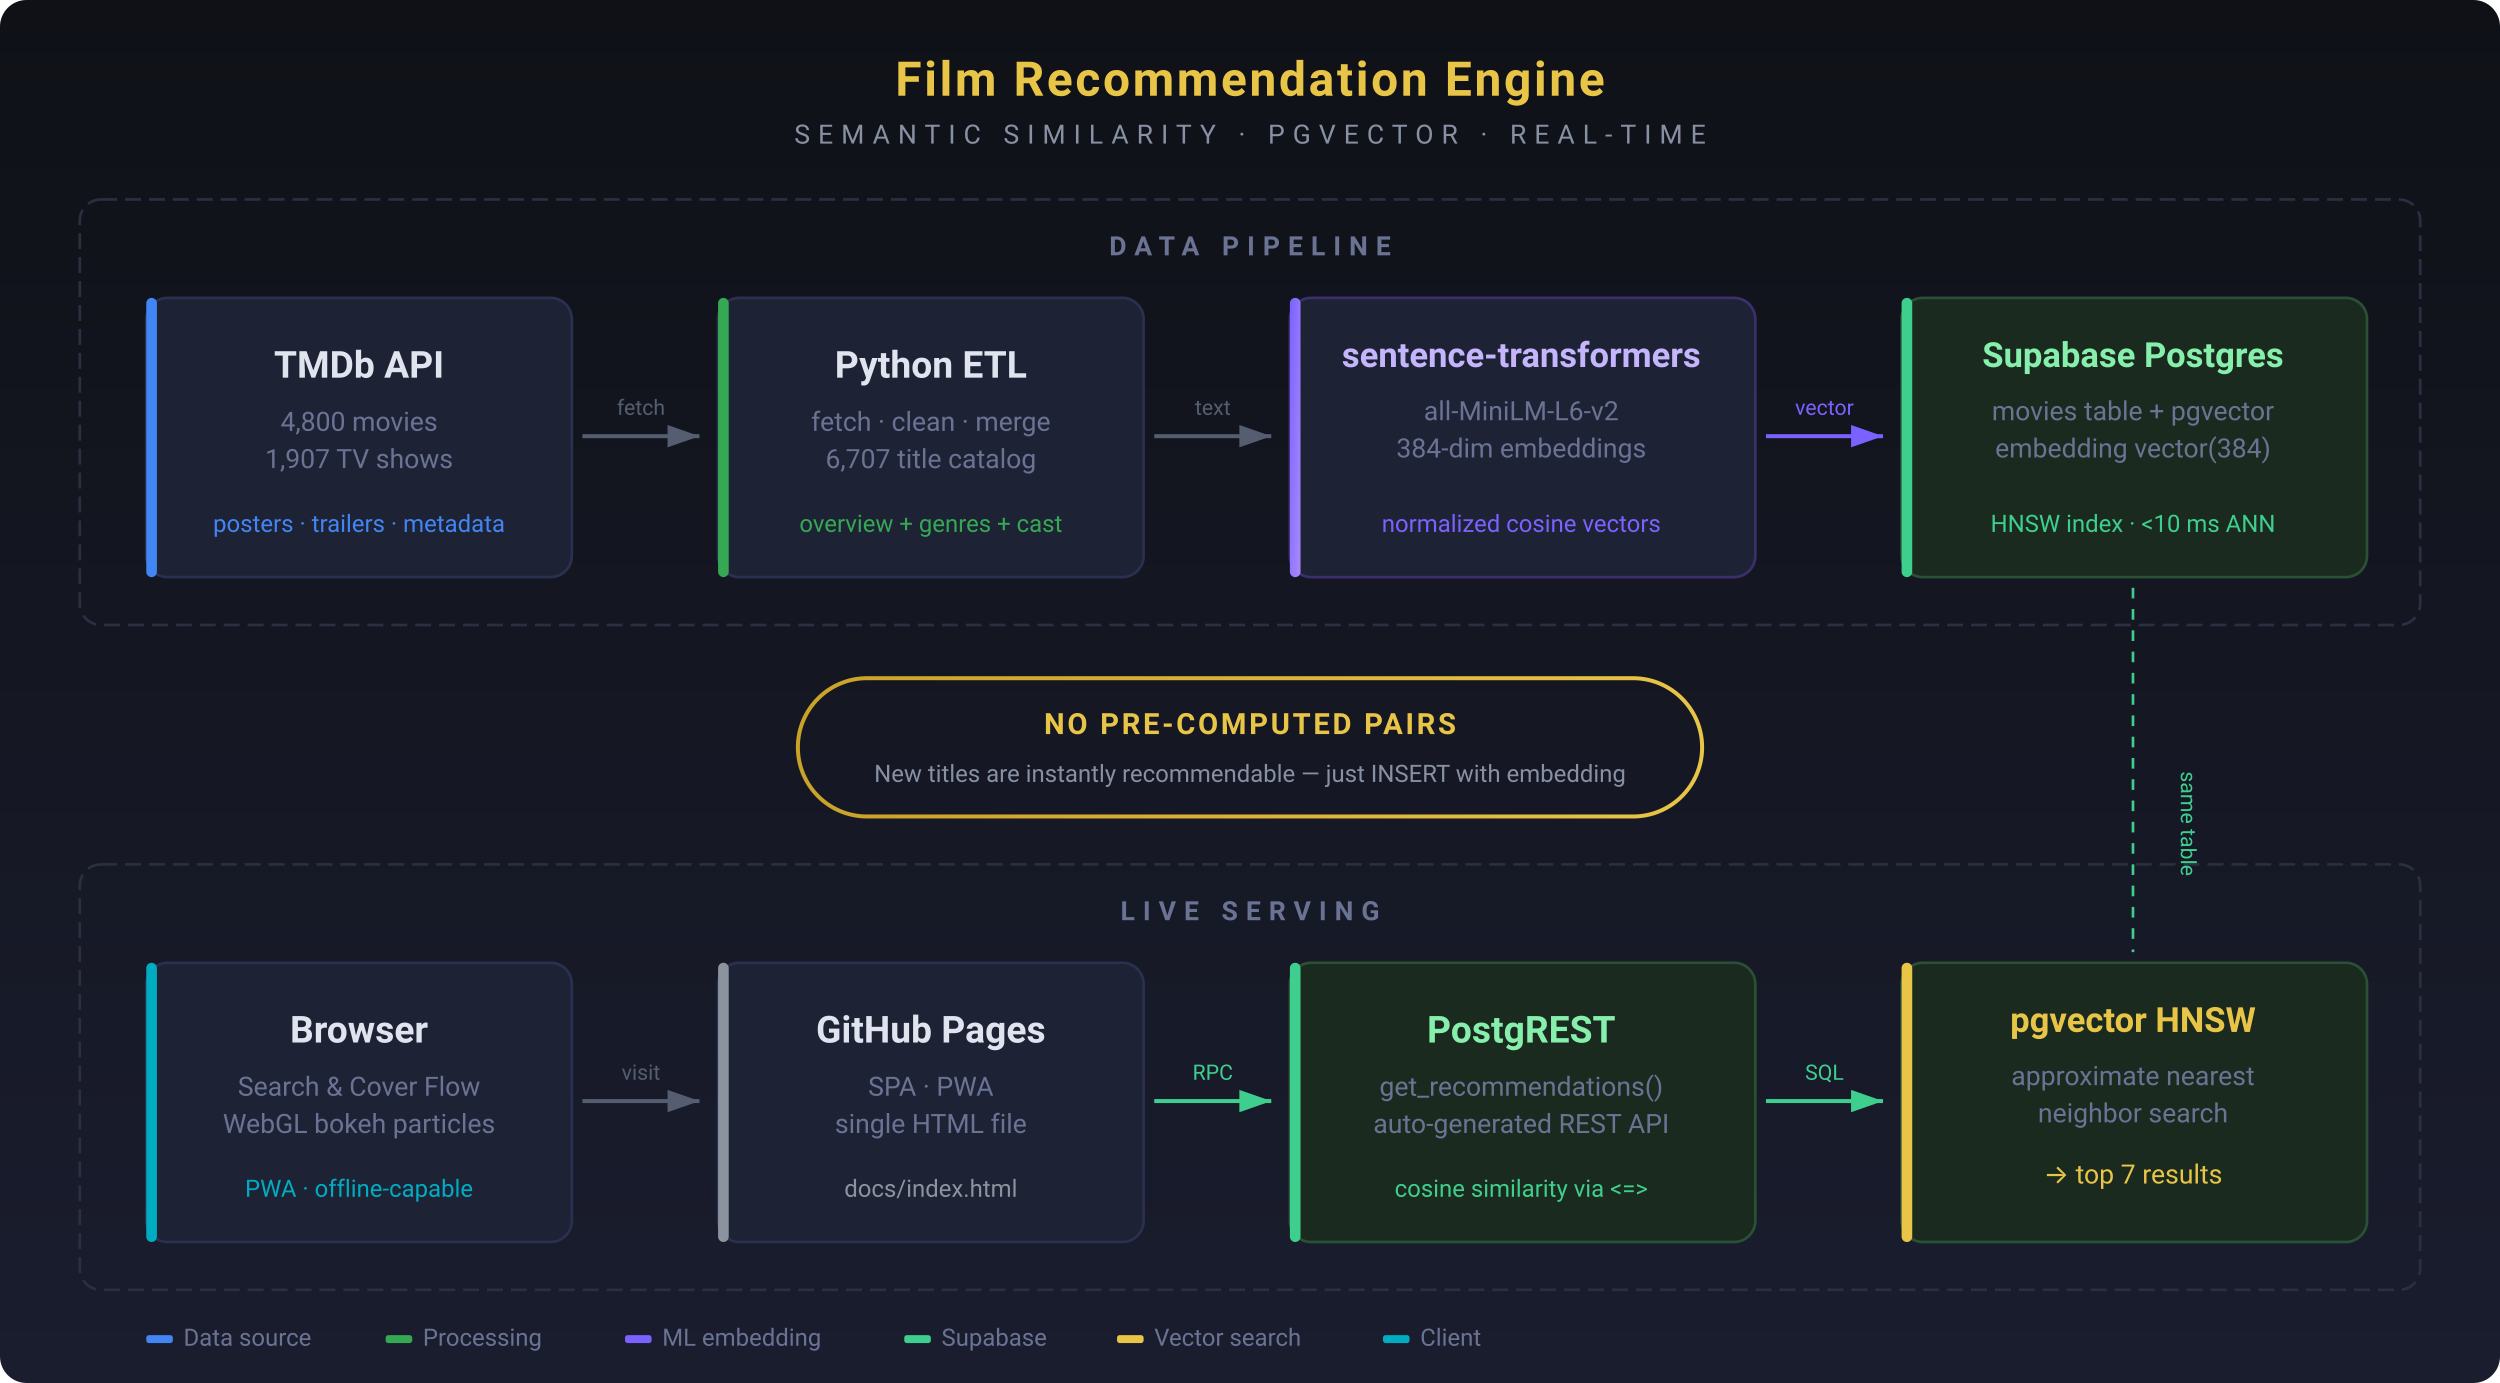
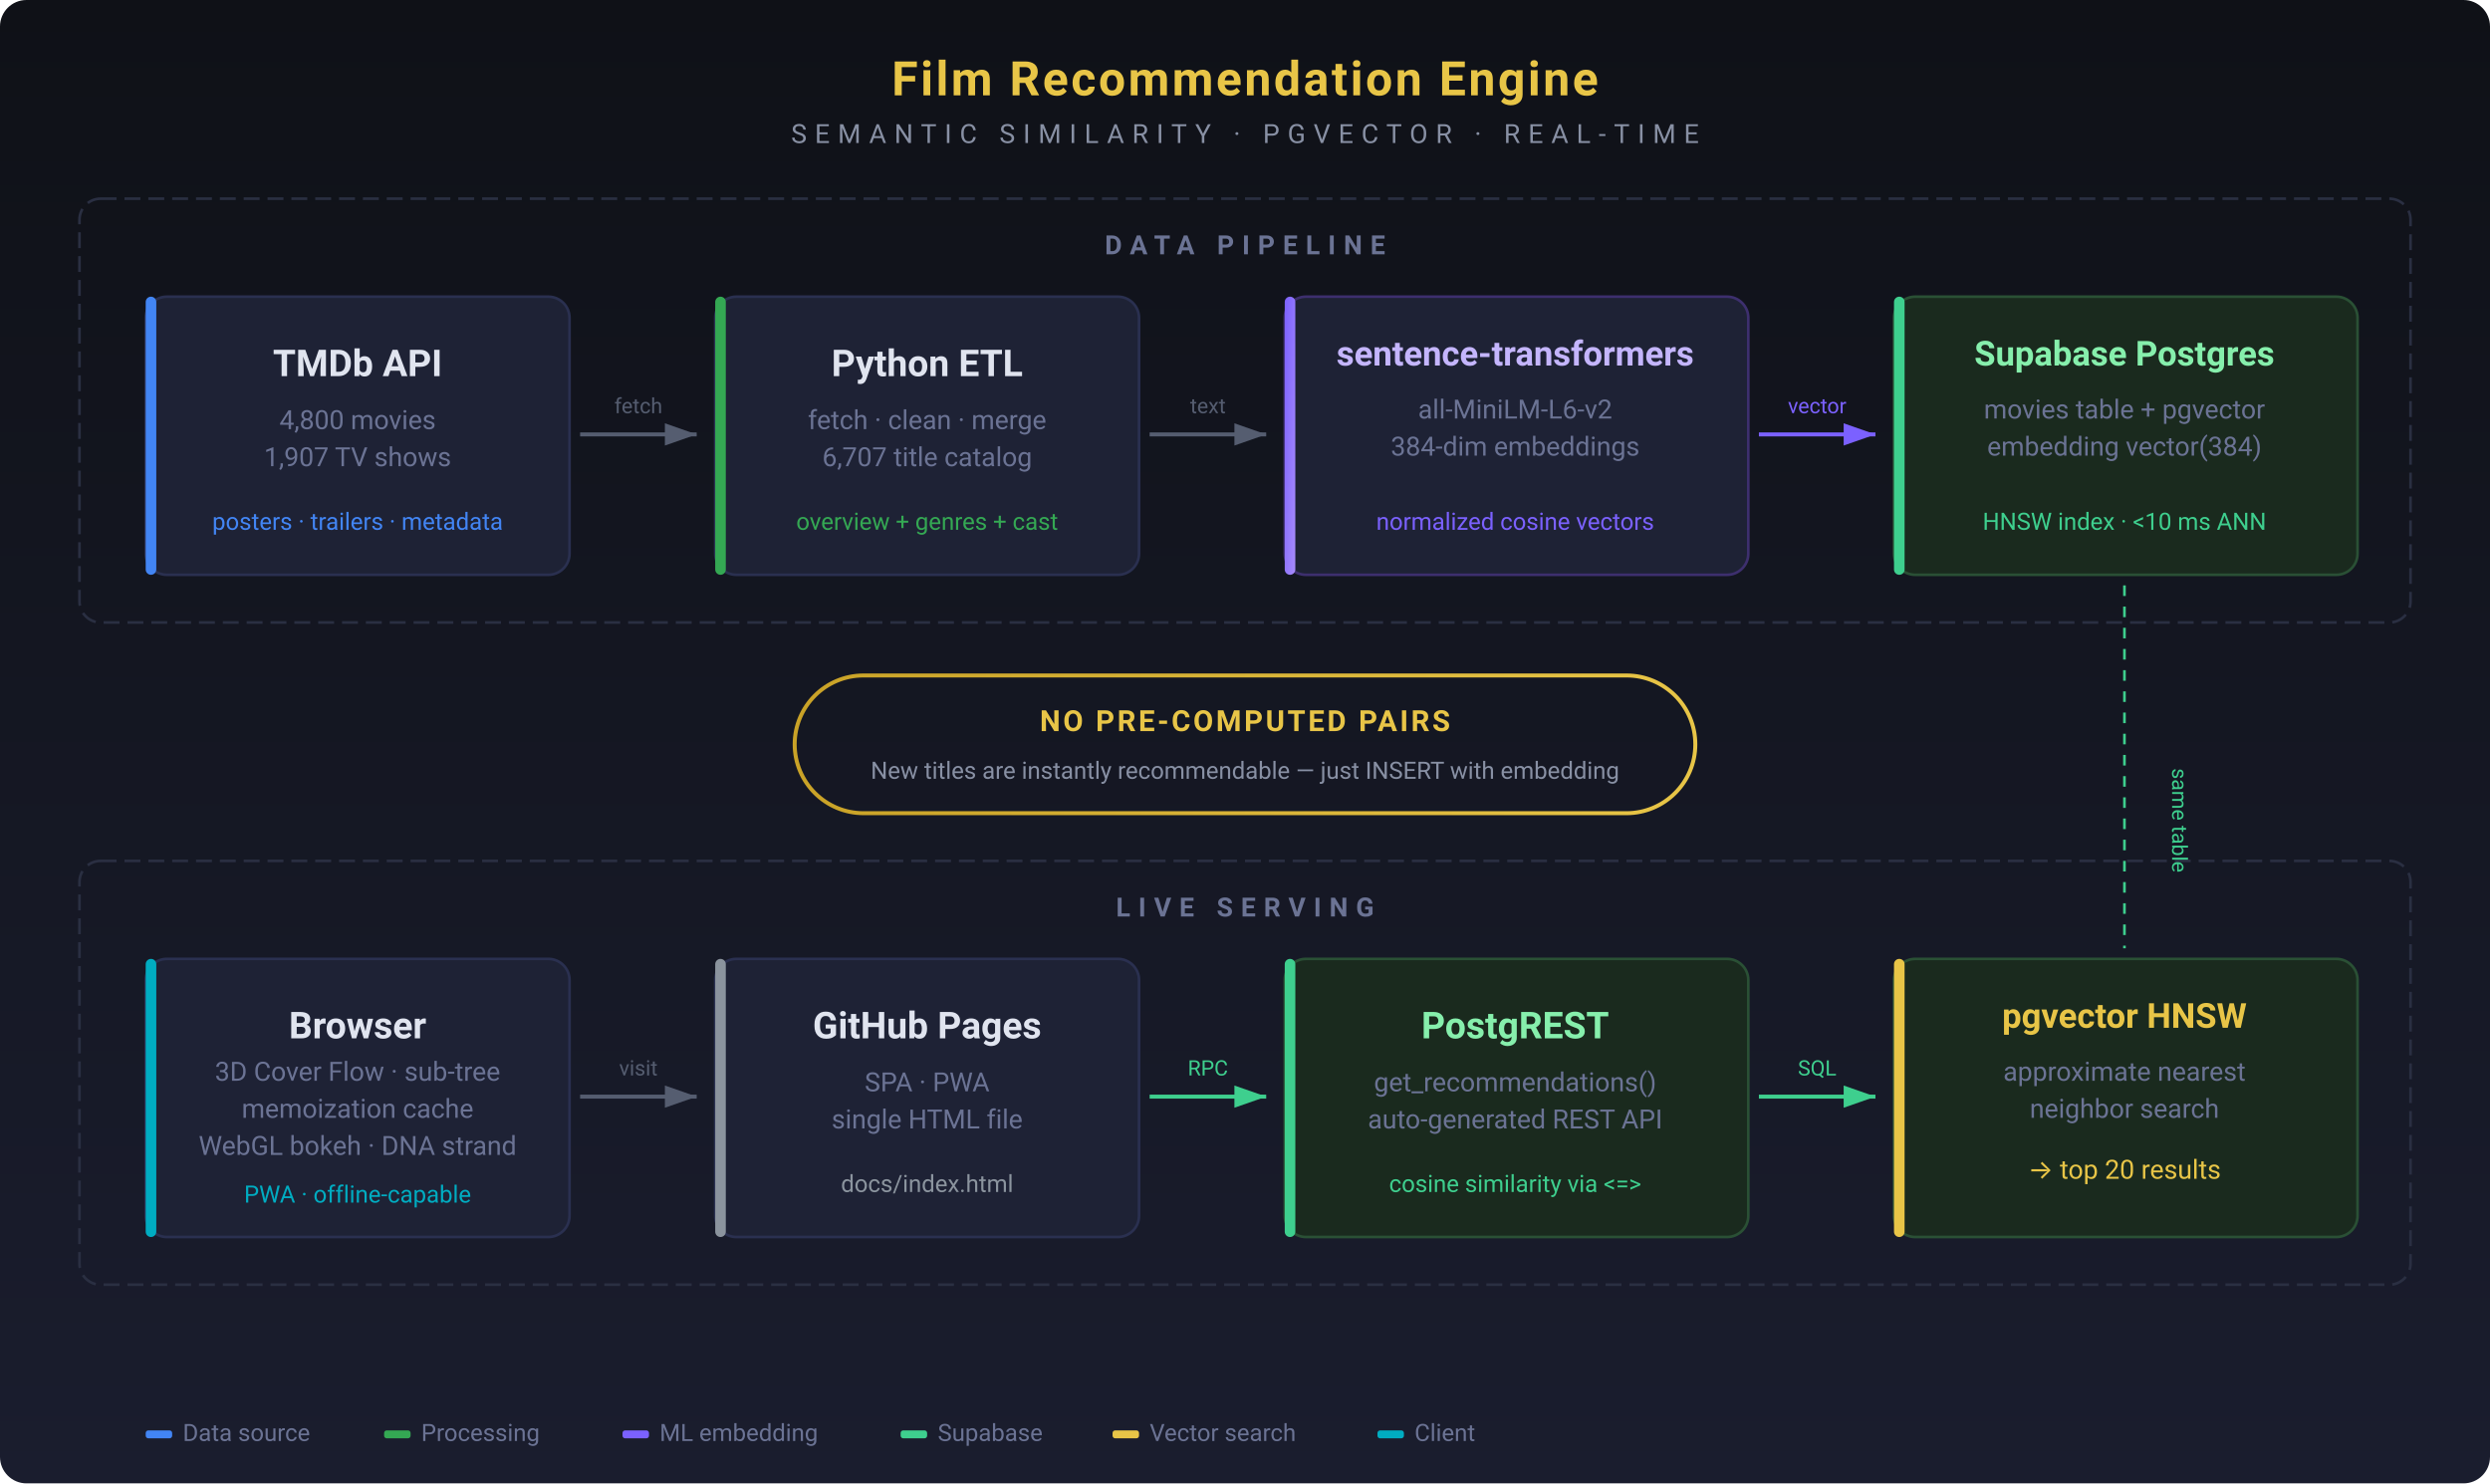
- <svg xmlns="http://www.w3.org/2000/svg" viewBox="0 0 940 520" width="940" height="520">
+ <svg xmlns="http://www.w3.org/2000/svg" viewBox="0 0 940 560" width="940" height="560">
  <defs>
    <linearGradient id="bg" x1="0" y1="0" x2="0" y2="1">
      <stop offset="0%" stop-color="#0f1117" />
      <stop offset="100%" stop-color="#1a1d2e" />
    </linearGradient>
    <linearGradient id="gold" x1="0" y1="0" x2="1" y2="0">
      <stop offset="0%" stop-color="#c9a227" />
      <stop offset="100%" stop-color="#e8c547" />
    </linearGradient>
    <linearGradient id="vec" x1="0" y1="0" x2="1" y2="1">
      <stop offset="0%" stop-color="#7B61FF" />
      <stop offset="100%" stop-color="#a78bfa" />
    </linearGradient>
    <marker id="arr" viewBox="0 0 10 7" refX="10" refY="3.5" markerWidth="8" markerHeight="6" orient="auto">
      <polygon points="0 0, 10 3.5, 0 7" fill="#555d70" />
    </marker>
    <marker id="arrGold" viewBox="0 0 10 7" refX="10" refY="3.5" markerWidth="8" markerHeight="6" orient="auto">
      <polygon points="0 0, 10 3.5, 0 7" fill="#c9a227" />
    </marker>
    <marker id="arrGreen" viewBox="0 0 10 7" refX="10" refY="3.5" markerWidth="8" markerHeight="6" orient="auto">
      <polygon points="0 0, 10 3.5, 0 7" fill="#3ECF8E" />
    </marker>
    <marker id="arrPurple" viewBox="0 0 10 7" refX="10" refY="3.5" markerWidth="8" markerHeight="6" orient="auto">
      <polygon points="0 0, 10 3.5, 0 7" fill="#7B61FF" />
    </marker>
  </defs>
-   <rect width="940" height="520" fill="url(#bg)" rx="10" />
+   <rect width="940" height="560" fill="url(#bg)" rx="10" />
  <text x="470" y="36" text-anchor="middle" font-family="-apple-system,'Segoe UI',Roboto,sans-serif" font-size="18" font-weight="700" fill="#e8c547" letter-spacing="1">Film Recommendation Engine</text>
  <text x="470" y="54" text-anchor="middle" font-family="-apple-system,'Segoe UI',Roboto,sans-serif" font-size="10" fill="#8890a4" letter-spacing="3">SEMANTIC SIMILARITY · PGVECTOR · REAL-TIME</text>
  <rect x="30" y="75" width="880" height="160" rx="8" fill="none" stroke="#2a2f42" stroke-width="1" stroke-dasharray="6,3" />
  <text x="470" y="96" text-anchor="middle" font-family="-apple-system,'Segoe UI',Roboto,sans-serif" font-size="10" fill="#6b7394" letter-spacing="3" font-weight="600">DATA PIPELINE</text>
  <rect x="55" y="112" width="160" height="105" rx="8" fill="#1e2235" stroke="#2a3050" stroke-width="1" />
  <rect x="55" y="112" width="4" height="105" rx="2" fill="#4285F4" />
  <text x="135" y="142" text-anchor="middle" font-family="-apple-system,'Segoe UI',Roboto,sans-serif" font-size="14" font-weight="600" fill="#e0e4ef">TMDb API</text>
  <text x="135" y="162" text-anchor="middle" font-family="-apple-system,'Segoe UI',Roboto,sans-serif" font-size="10" fill="#6b7394">4,800 movies</text>
  <text x="135" y="176" text-anchor="middle" font-family="-apple-system,'Segoe UI',Roboto,sans-serif" font-size="10" fill="#6b7394">1,907 TV shows</text>
  <text x="135" y="200" text-anchor="middle" font-family="-apple-system,'Segoe UI',Roboto,sans-serif" font-size="9" fill="#4285F4">posters · trailers · metadata</text>
  <line x1="219" y1="164" x2="263" y2="164" stroke="#555d70" stroke-width="1.5" marker-end="url(#arr)" />
  <text x="241" y="156" text-anchor="middle" font-family="-apple-system,'Segoe UI',Roboto,sans-serif" font-size="8" fill="#555d70">fetch</text>
  <rect x="270" y="112" width="160" height="105" rx="8" fill="#1e2235" stroke="#2a3050" stroke-width="1" />
  <rect x="270" y="112" width="4" height="105" rx="2" fill="#34A853" />
  <text x="350" y="142" text-anchor="middle" font-family="-apple-system,'Segoe UI',Roboto,sans-serif" font-size="14" font-weight="600" fill="#e0e4ef">Python ETL</text>
  <text x="350" y="162" text-anchor="middle" font-family="-apple-system,'Segoe UI',Roboto,sans-serif" font-size="10" fill="#6b7394">fetch · clean · merge</text>
  <text x="350" y="176" text-anchor="middle" font-family="-apple-system,'Segoe UI',Roboto,sans-serif" font-size="10" fill="#6b7394">6,707 title catalog</text>
  <text x="350" y="200" text-anchor="middle" font-family="-apple-system,'Segoe UI',Roboto,sans-serif" font-size="9" fill="#34A853">overview + genres + cast</text>
  <line x1="434" y1="164" x2="478" y2="164" stroke="#555d70" stroke-width="1.5" marker-end="url(#arr)" />
  <text x="456" y="156" text-anchor="middle" font-family="-apple-system,'Segoe UI',Roboto,sans-serif" font-size="8" fill="#555d70">text</text>
  <rect x="485" y="112" width="175" height="105" rx="8" fill="#1e2235" stroke="#3d2f6e" stroke-width="1" />
  <rect x="485" y="112" width="4" height="105" rx="2" fill="url(#vec)" />
  <text x="572" y="138" text-anchor="middle" font-family="-apple-system,'Segoe UI',Roboto,sans-serif" font-size="13" font-weight="600" fill="#c4b5fd">sentence-transformers</text>
  <text x="572" y="158" text-anchor="middle" font-family="-apple-system,'Segoe UI',Roboto,sans-serif" font-size="10" fill="#6b7394">all-MiniLM-L6-v2</text>
  <text x="572" y="172" text-anchor="middle" font-family="-apple-system,'Segoe UI',Roboto,sans-serif" font-size="10" fill="#6b7394">384-dim embeddings</text>
  <text x="572" y="200" text-anchor="middle" font-family="-apple-system,'Segoe UI',Roboto,sans-serif" font-size="9" fill="#7B61FF">normalized cosine vectors</text>
  <line x1="664" y1="164" x2="708" y2="164" stroke="#7B61FF" stroke-width="1.5" marker-end="url(#arrPurple)" />
  <text x="686" y="156" text-anchor="middle" font-family="-apple-system,'Segoe UI',Roboto,sans-serif" font-size="8" fill="#7B61FF">vector</text>
  <rect x="715" y="112" width="175" height="105" rx="8" fill="#1a2a1e" stroke="#2a5035" stroke-width="1" />
  <rect x="715" y="112" width="4" height="105" rx="2" fill="#3ECF8E" />
  <text x="802" y="138" text-anchor="middle" font-family="-apple-system,'Segoe UI',Roboto,sans-serif" font-size="13" font-weight="600" fill="#86efac">Supabase Postgres</text>
  <text x="802" y="158" text-anchor="middle" font-family="-apple-system,'Segoe UI',Roboto,sans-serif" font-size="10" fill="#6b7394">movies table + pgvector</text>
  <text x="802" y="172" text-anchor="middle" font-family="-apple-system,'Segoe UI',Roboto,sans-serif" font-size="10" fill="#6b7394">embedding vector(384)</text>
  <text x="802" y="200" text-anchor="middle" font-family="-apple-system,'Segoe UI',Roboto,sans-serif" font-size="9" fill="#3ECF8E">HNSW index · &lt;10 ms ANN</text>
  <rect x="300" y="255" width="340" height="52" rx="26" fill="none" stroke="url(#gold)" stroke-width="1.5" />
  <text x="470" y="276" text-anchor="middle" font-family="-apple-system,'Segoe UI',Roboto,sans-serif" font-size="11" font-weight="600" fill="#e8c547" letter-spacing="1">NO PRE-COMPUTED PAIRS</text>
  <text x="470" y="294" text-anchor="middle" font-family="-apple-system,'Segoe UI',Roboto,sans-serif" font-size="9" fill="#8890a4">New titles are instantly recommendable — just INSERT with embedding</text>
  <rect x="30" y="325" width="880" height="160" rx="8" fill="none" stroke="#2a2f42" stroke-width="1" stroke-dasharray="6,3" />
  <text x="470" y="346" text-anchor="middle" font-family="-apple-system,'Segoe UI',Roboto,sans-serif" font-size="10" fill="#6b7394" letter-spacing="3" font-weight="600">LIVE SERVING</text>
  <rect x="55" y="362" width="160" height="105" rx="8" fill="#1e2235" stroke="#2a3050" stroke-width="1" />
  <rect x="55" y="362" width="4" height="105" rx="2" fill="#00ACC1" />
  <text x="135" y="392" text-anchor="middle" font-family="-apple-system,'Segoe UI',Roboto,sans-serif" font-size="14" font-weight="600" fill="#e0e4ef">Browser</text>
-   <text x="135" y="412" text-anchor="middle" font-family="-apple-system,'Segoe UI',Roboto,sans-serif" font-size="10" fill="#6b7394">Search &amp; Cover Flow</text>
-   <text x="135" y="426" text-anchor="middle" font-family="-apple-system,'Segoe UI',Roboto,sans-serif" font-size="10" fill="#6b7394">WebGL bokeh particles</text>
-   <text x="135" y="450" text-anchor="middle" font-family="-apple-system,'Segoe UI',Roboto,sans-serif" font-size="9" fill="#00ACC1">PWA · offline-capable</text>
+   <text x="135" y="408" text-anchor="middle" font-family="-apple-system,'Segoe UI',Roboto,sans-serif" font-size="10" fill="#6b7394">3D Cover Flow · sub-tree</text>
+   <text x="135" y="422" text-anchor="middle" font-family="-apple-system,'Segoe UI',Roboto,sans-serif" font-size="10" fill="#6b7394">memoization cache</text>
+   <text x="135" y="436" text-anchor="middle" font-family="-apple-system,'Segoe UI',Roboto,sans-serif" font-size="10" fill="#6b7394">WebGL bokeh · DNA strand</text>
+   <text x="135" y="454" text-anchor="middle" font-family="-apple-system,'Segoe UI',Roboto,sans-serif" font-size="9" fill="#00ACC1">PWA · offline-capable</text>
  <line x1="219" y1="414" x2="263" y2="414" stroke="#555d70" stroke-width="1.5" marker-end="url(#arr)" />
  <text x="241" y="406" text-anchor="middle" font-family="-apple-system,'Segoe UI',Roboto,sans-serif" font-size="8" fill="#555d70">visit</text>
  <rect x="270" y="362" width="160" height="105" rx="8" fill="#1e2235" stroke="#2a3050" stroke-width="1" />
  <rect x="270" y="362" width="4" height="105" rx="2" fill="#8b949e" />
  <text x="350" y="392" text-anchor="middle" font-family="-apple-system,'Segoe UI',Roboto,sans-serif" font-size="14" font-weight="600" fill="#e0e4ef">GitHub Pages</text>
  <text x="350" y="412" text-anchor="middle" font-family="-apple-system,'Segoe UI',Roboto,sans-serif" font-size="10" fill="#6b7394">SPA · PWA</text>
  <text x="350" y="426" text-anchor="middle" font-family="-apple-system,'Segoe UI',Roboto,sans-serif" font-size="10" fill="#6b7394">single HTML file</text>
  <text x="350" y="450" text-anchor="middle" font-family="-apple-system,'Segoe UI',Roboto,sans-serif" font-size="9" fill="#8b949e">docs/index.html</text>
  <line x1="434" y1="414" x2="478" y2="414" stroke="#3ECF8E" stroke-width="1.5" marker-end="url(#arrGreen)" />
  <text x="456" y="406" text-anchor="middle" font-family="-apple-system,'Segoe UI',Roboto,sans-serif" font-size="8" fill="#3ECF8E">RPC</text>
  <rect x="485" y="362" width="175" height="105" rx="8" fill="#1a2a1e" stroke="#2a5035" stroke-width="1" />
  <rect x="485" y="362" width="4" height="105" rx="2" fill="#3ECF8E" />
  <text x="572" y="392" text-anchor="middle" font-family="-apple-system,'Segoe UI',Roboto,sans-serif" font-size="14" font-weight="600" fill="#86efac">PostgREST</text>
  <text x="572" y="412" text-anchor="middle" font-family="-apple-system,'Segoe UI',Roboto,sans-serif" font-size="10" fill="#6b7394">get_recommendations()</text>
  <text x="572" y="426" text-anchor="middle" font-family="-apple-system,'Segoe UI',Roboto,sans-serif" font-size="10" fill="#6b7394">auto-generated REST API</text>
  <text x="572" y="450" text-anchor="middle" font-family="-apple-system,'Segoe UI',Roboto,sans-serif" font-size="9" fill="#3ECF8E">cosine similarity via &lt;=&gt;</text>
  <line x1="664" y1="414" x2="708" y2="414" stroke="#3ECF8E" stroke-width="1.5" marker-end="url(#arrGreen)" />
  <text x="686" y="406" text-anchor="middle" font-family="-apple-system,'Segoe UI',Roboto,sans-serif" font-size="8" fill="#3ECF8E">SQL</text>
  <rect x="715" y="362" width="175" height="105" rx="8" fill="#1a2a1e" stroke="#2a5035" stroke-width="1" />
  <rect x="715" y="362" width="4" height="105" rx="2" fill="#e8c547" />
  <text x="802" y="388" text-anchor="middle" font-family="-apple-system,'Segoe UI',Roboto,sans-serif" font-size="13" font-weight="600" fill="#e8c547">pgvector HNSW</text>
  <text x="802" y="408" text-anchor="middle" font-family="-apple-system,'Segoe UI',Roboto,sans-serif" font-size="10" fill="#6b7394">approximate nearest</text>
  <text x="802" y="422" text-anchor="middle" font-family="-apple-system,'Segoe UI',Roboto,sans-serif" font-size="10" fill="#6b7394">neighbor search</text>
-   <text x="802" y="445" text-anchor="middle" font-family="-apple-system,'Segoe UI',Roboto,sans-serif" font-size="10" fill="#e8c547">→ top 7 results</text>
+   <text x="802" y="445" text-anchor="middle" font-family="-apple-system,'Segoe UI',Roboto,sans-serif" font-size="10" fill="#e8c547">→ top 20 results</text>
  <line x1="802" y1="221" x2="802" y2="358" stroke="#3ECF8E" stroke-width="1" stroke-dasharray="4,4" />
  <text x="820" y="290" font-family="-apple-system,'Segoe UI',Roboto,sans-serif" font-size="8" fill="#3ECF8E" transform="rotate(90, 820, 290)">same table</text>
-   <g transform="translate(55, 502)">
+   <g transform="translate(55, 540)">
    <rect x="0" y="0" width="10" height="3" fill="#4285F4" rx="1" />
    <text x="14" y="4" font-family="-apple-system,'Segoe UI',Roboto,sans-serif" font-size="9" fill="#6b7394">Data source</text>
    <rect x="90" y="0" width="10" height="3" fill="#34A853" rx="1" />
    <text x="104" y="4" font-family="-apple-system,'Segoe UI',Roboto,sans-serif" font-size="9" fill="#6b7394">Processing</text>
    <rect x="180" y="0" width="10" height="3" fill="#7B61FF" rx="1" />
    <text x="194" y="4" font-family="-apple-system,'Segoe UI',Roboto,sans-serif" font-size="9" fill="#6b7394">ML embedding</text>
    <rect x="285" y="0" width="10" height="3" fill="#3ECF8E" rx="1" />
    <text x="299" y="4" font-family="-apple-system,'Segoe UI',Roboto,sans-serif" font-size="9" fill="#6b7394">Supabase</text>
    <rect x="365" y="0" width="10" height="3" fill="#e8c547" rx="1" />
    <text x="379" y="4" font-family="-apple-system,'Segoe UI',Roboto,sans-serif" font-size="9" fill="#6b7394">Vector search</text>
    <rect x="465" y="0" width="10" height="3" fill="#00ACC1" rx="1" />
    <text x="479" y="4" font-family="-apple-system,'Segoe UI',Roboto,sans-serif" font-size="9" fill="#6b7394">Client</text>
  </g>
</svg>
